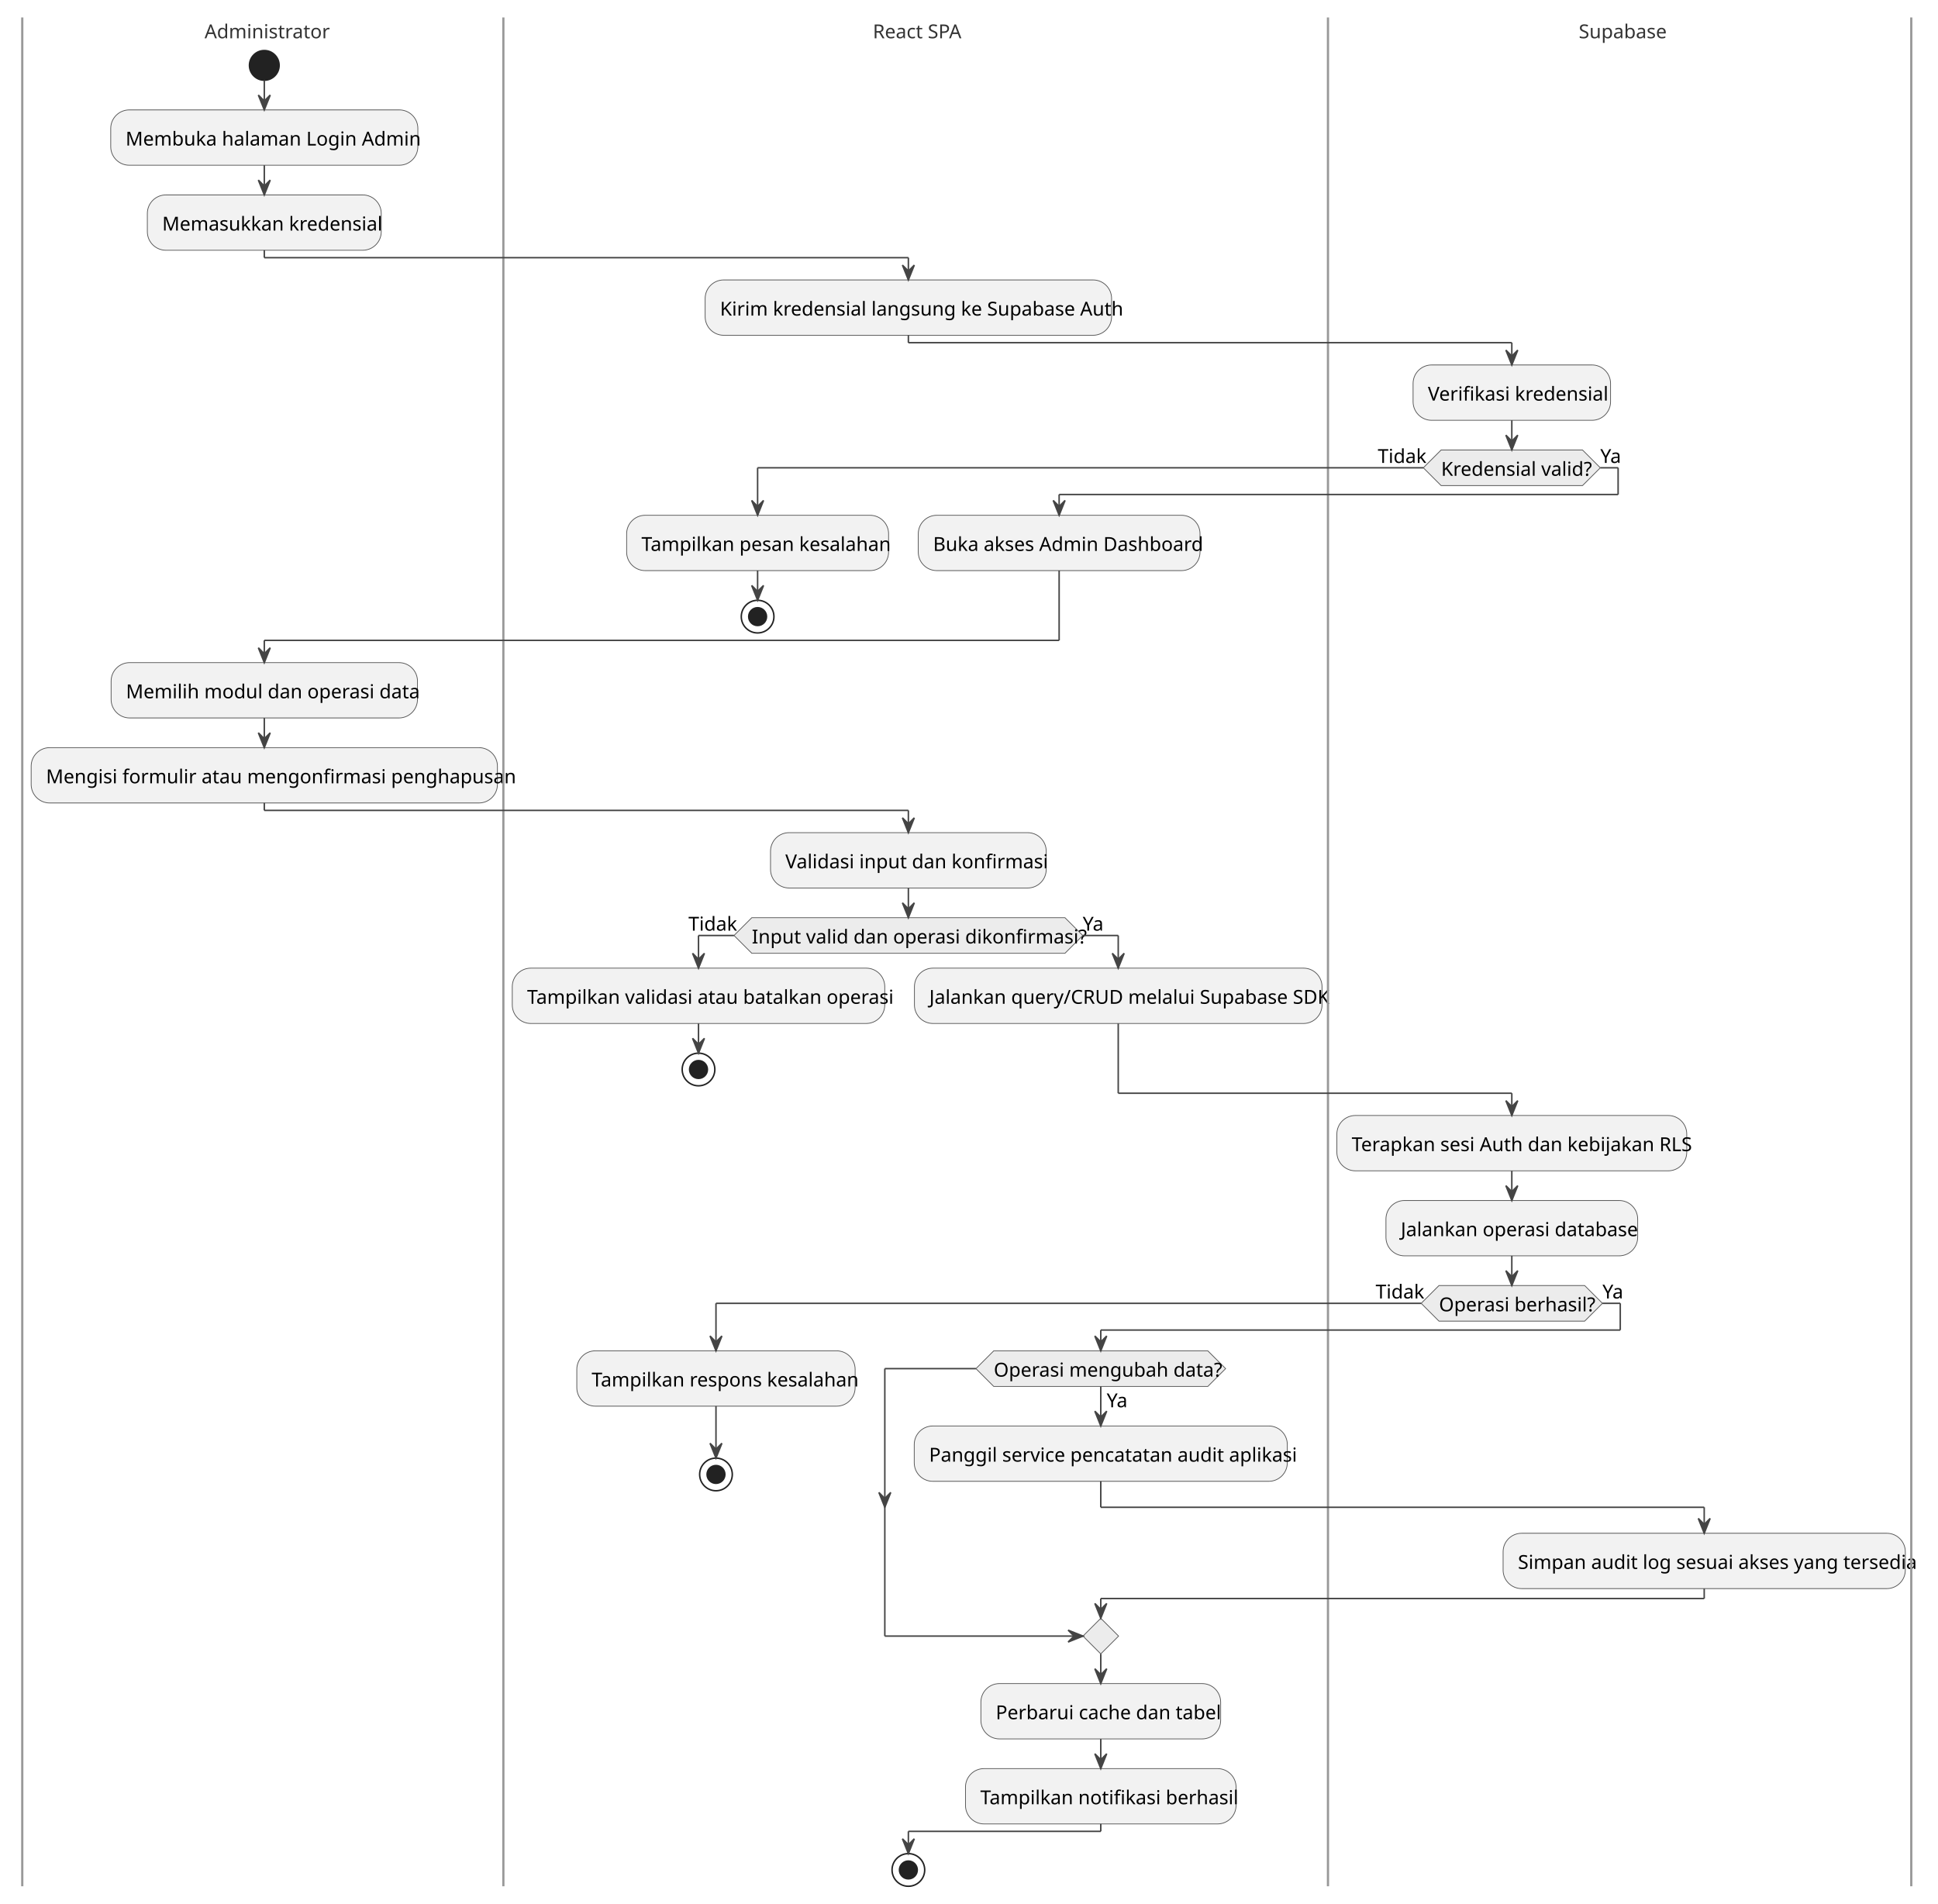
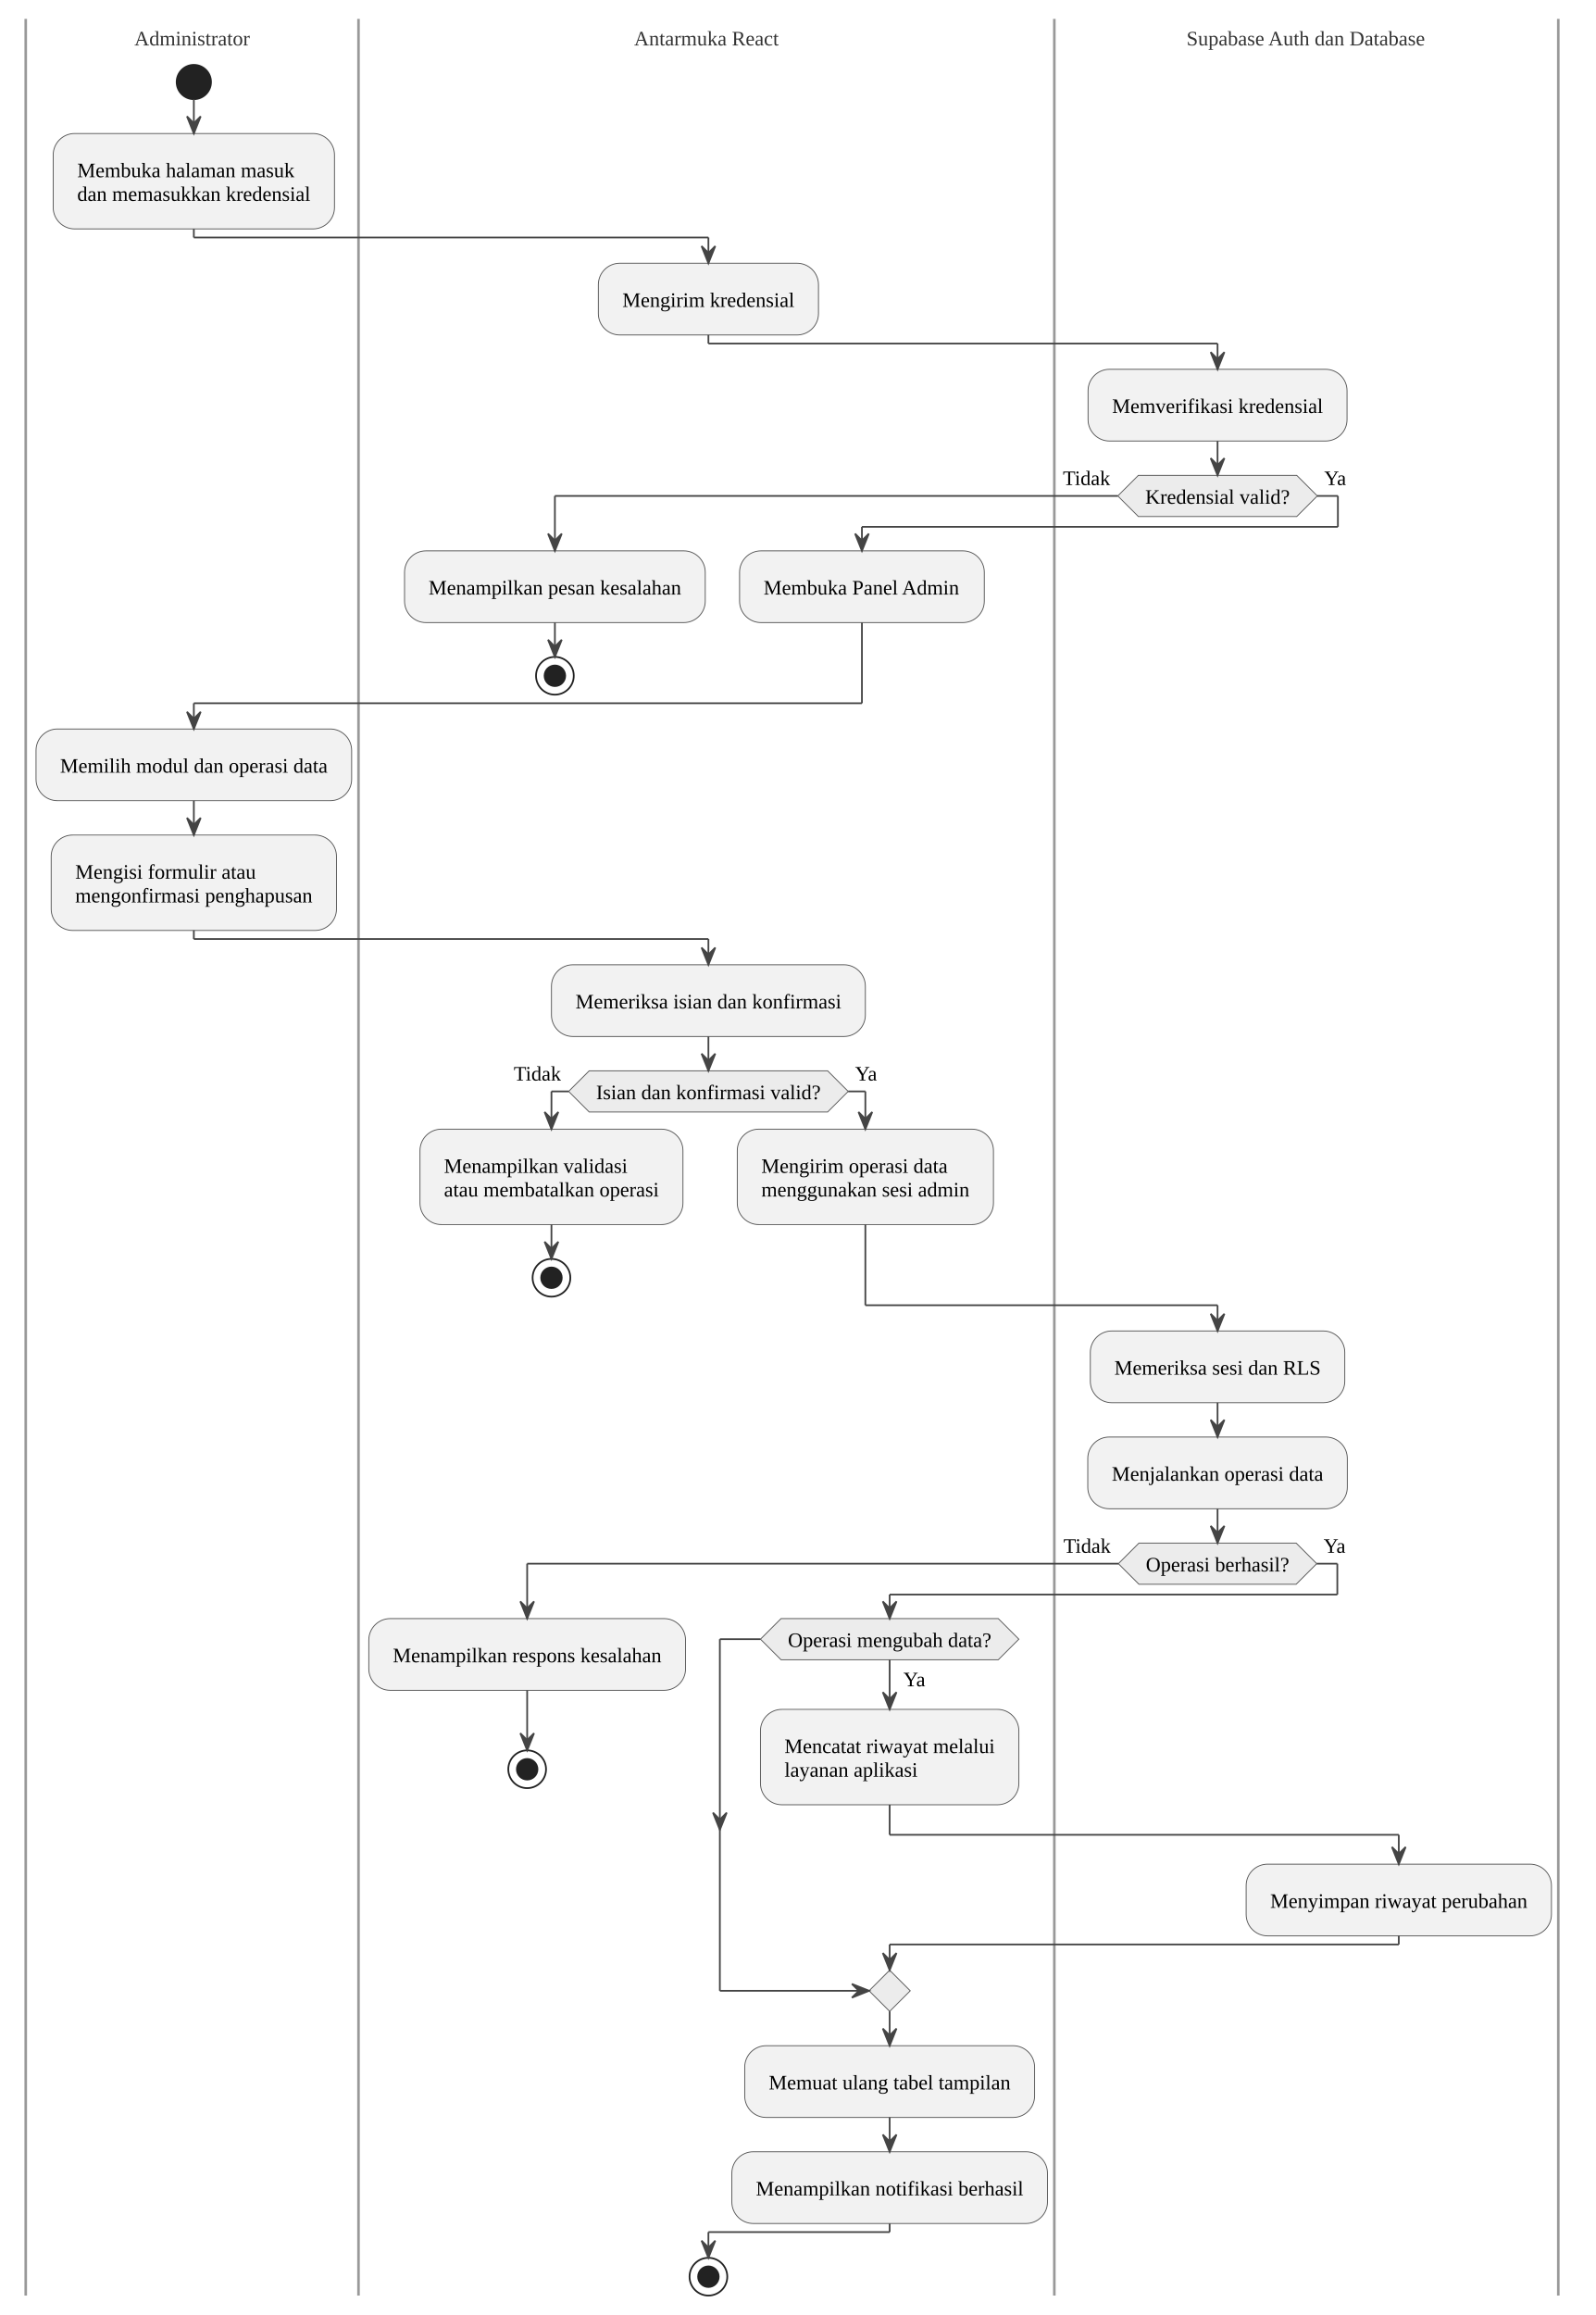
- <svg xmlns="http://www.w3.org/2000/svg" contentStyleType="text/css" height="1283px" preserveAspectRatio="none" style="width:1306px;height:1283px;background:#FFFFFF;" version="1.1" viewBox="0 0 1306 1283" width="1306px" zoomAndPan="magnify">
+ <svg xmlns="http://www.w3.org/2000/svg" contentStyleType="text/css" height="1349px" preserveAspectRatio="none" style="width:930px;height:1349px;background:#FFFFFF;" version="1.1" viewBox="0 0 930 1349" width="930px" zoomAndPan="magnify">
  <defs />
  <g>
-     <rect fill="none" height="17.291" style="stroke:none;stroke-width:1.0;" width="1273.765" x="15" y="11.763" />
-     <ellipse cx="178.107" cy="44.054" fill="#222222" rx="10" ry="10" style="stroke:#222222;stroke-width:1.0;" />
-     <rect fill="#F2F2F2" height="37.291" rx="12.5" ry="12.5" style="stroke:#555555;stroke-width:0.5;" width="206.97" x="74.622" y="74.054" />
-     <text fill="#000000" font-family="Segoe UI" font-size="13" lengthAdjust="spacing" textLength="186.97" x="84.622" y="98.082">Membuka halaman Login Admin</text>
-     <rect fill="#F2F2F2" height="37.291" rx="12.5" ry="12.5" style="stroke:#555555;stroke-width:0.5;" width="157.63" x="99.292" y="131.345" />
-     <text fill="#000000" font-family="Segoe UI" font-size="13" lengthAdjust="spacing" textLength="137.63" x="109.292" y="155.373">Memasukkan kredensial</text>
-     <rect fill="#F2F2F2" height="37.291" rx="12.5" ry="12.5" style="stroke:#555555;stroke-width:0.5;" width="206.462" x="74.876" y="446.509" />
-     <text fill="#000000" font-family="Segoe UI" font-size="13" lengthAdjust="spacing" textLength="186.462" x="84.876" y="470.537">Memilih modul dan operasi data</text>
-     <rect fill="#F2F2F2" height="37.291" rx="12.5" ry="12.5" style="stroke:#555555;stroke-width:0.5;" width="314.214" x="21" y="503.8" />
-     <text fill="#000000" font-family="Segoe UI" font-size="13" lengthAdjust="spacing" textLength="294.214" x="31" y="527.828">Mengisi formulir atau mengonfirmasi penghapusan</text>
-     <line style="stroke:#999999;stroke-width:1.5;" x1="15" x2="15" y1="11.763" y2="1271.064" />
-     <rect fill="#F2F2F2" height="37.291" rx="12.5" ry="12.5" style="stroke:#555555;stroke-width:0.5;" width="273.894" x="475.198" y="188.636" />
-     <text fill="#000000" font-family="Segoe UI" font-size="13" lengthAdjust="spacing" textLength="253.894" x="485.198" y="212.664">Kirim kredensial langsung ke Supabase Auth</text>
-     <rect fill="#F2F2F2" height="37.291" rx="12.5" ry="12.5" style="stroke:#555555;stroke-width:0.5;" width="176.527" x="422.282" y="347.218" />
-     <text fill="#000000" font-family="Segoe UI" font-size="13" lengthAdjust="spacing" textLength="156.527" x="432.282" y="371.246">Tampilkan pesan kesalahan</text>
-     <ellipse cx="510.546" cy="415.509" fill="none" rx="11" ry="11" style="stroke:#222222;stroke-width:1.0;" />
-     <ellipse cx="510.546" cy="415.509" fill="#222222" rx="6" ry="6" style="stroke:#222222;stroke-width:1.0;" />
-     <rect fill="#F2F2F2" height="37.291" rx="12.5" ry="12.5" style="stroke:#555555;stroke-width:0.5;" width="189.87" x="618.809" y="347.218" />
-     <text fill="#000000" font-family="Segoe UI" font-size="13" lengthAdjust="spacing" textLength="169.87" x="628.809" y="371.246">Buka akses Admin Dashboard</text>
-     <rect fill="#F2F2F2" height="37.291" rx="12.5" ry="12.5" style="stroke:#555555;stroke-width:0.5;" width="185.788" x="519.251" y="561.091" />
-     <text fill="#000000" font-family="Segoe UI" font-size="13" lengthAdjust="spacing" textLength="165.788" x="529.251" y="585.119">Validasi input dan konfirmasi</text>
-     <polygon fill="#ECECEC" points="506.634,618.382,717.656,618.382,729.656,630.382,717.656,642.382,506.634,642.382,494.634,630.382,506.634,618.382" style="stroke:#555555;stroke-width:0.5;" />
-     <text fill="#000000" font-family="Segoe UI" font-size="13" lengthAdjust="spacing" textLength="211.022" x="506.634" y="635.765">Input valid dan operasi dikonfirmasi?</text>
-     <text fill="#000000" font-family="Segoe UI" font-size="13" lengthAdjust="spacing" textLength="30.691" x="463.943" y="627.119">Tidak</text>
-     <text fill="#000000" font-family="Segoe UI" font-size="13" lengthAdjust="spacing" textLength="13.8" x="729.656" y="627.119">Ya</text>
-     <rect fill="#F2F2F2" height="37.291" rx="12.5" ry="12.5" style="stroke:#555555;stroke-width:0.5;" width="251.017" x="345.214" y="652.382" />
-     <text fill="#000000" font-family="Segoe UI" font-size="13" lengthAdjust="spacing" textLength="231.017" x="355.214" y="676.41">Tampilkan validasi atau batalkan operasi</text>
-     <ellipse cx="470.722" cy="720.673" fill="none" rx="11" ry="11" style="stroke:#222222;stroke-width:1.0;" />
-     <ellipse cx="470.722" cy="720.673" fill="#222222" rx="6" ry="6" style="stroke:#222222;stroke-width:1.0;" />
-     <rect fill="#F2F2F2" height="37.291" rx="12.5" ry="12.5" style="stroke:#555555;stroke-width:0.5;" width="274.674" x="616.231" y="652.382" />
-     <text fill="#000000" font-family="Segoe UI" font-size="13" lengthAdjust="spacing" textLength="254.674" x="626.231" y="676.41">Jalankan query/CRUD melalui Supabase SDK</text>
-     <rect fill="#F2F2F2" height="37.291" rx="12.5" ry="12.5" style="stroke:#555555;stroke-width:0.5;" width="187.565" x="388.705" y="910.255" />
-     <text fill="#000000" font-family="Segoe UI" font-size="13" lengthAdjust="spacing" textLength="167.565" x="398.705" y="934.283">Tampilkan respons kesalahan</text>
-     <ellipse cx="482.488" cy="993.546" fill="none" rx="11" ry="11" style="stroke:#222222;stroke-width:1.0;" />
-     <ellipse cx="482.488" cy="993.546" fill="#222222" rx="6" ry="6" style="stroke:#222222;stroke-width:1.0;" />
-     <rect fill="#F2F2F2" height="37.291" rx="12.5" ry="12.5" style="stroke:#555555;stroke-width:0.5;" width="251.404" x="616.1" y="960.9" />
-     <text fill="#000000" font-family="Segoe UI" font-size="13" lengthAdjust="spacing" textLength="231.404" x="626.1" y="984.929">Panggil service pencatatan audit aplikasi</text>
-     <polygon fill="#ECECEC" points="669.673,910.255,813.93,910.255,825.93,922.255,813.93,934.255,669.673,934.255,657.673,922.255,669.673,910.255" style="stroke:#555555;stroke-width:0.5;" />
-     <text fill="#000000" font-family="Segoe UI" font-size="13" lengthAdjust="spacing" textLength="13.8" x="745.802" y="948.283">Ya</text>
-     <text fill="#000000" font-family="Segoe UI" font-size="13" lengthAdjust="spacing" textLength="144.257" x="669.673" y="927.638">Operasi mengubah data?</text>
-     <polygon fill="#ECECEC" points="741.802,1090.482,753.802,1102.482,741.802,1114.482,729.802,1102.482,741.802,1090.482" style="stroke:#555555;stroke-width:0.5;" />
-     <rect fill="#F2F2F2" height="37.291" rx="12.5" ry="12.5" style="stroke:#555555;stroke-width:0.5;" width="161.578" x="661.013" y="1134.482" />
-     <text fill="#000000" font-family="Segoe UI" font-size="13" lengthAdjust="spacing" textLength="141.578" x="671.013" y="1158.511">Perbarui cache dan tabel</text>
-     <rect fill="#F2F2F2" height="37.291" rx="12.5" ry="12.5" style="stroke:#555555;stroke-width:0.5;" width="182.348" x="650.628" y="1191.773" />
-     <text fill="#000000" font-family="Segoe UI" font-size="13" lengthAdjust="spacing" textLength="162.348" x="660.628" y="1215.802">Tampilkan notifikasi berhasil</text>
-     <ellipse cx="612.145" cy="1260.064" fill="none" rx="11" ry="11" style="stroke:#222222;stroke-width:1.0;" />
-     <ellipse cx="612.145" cy="1260.064" fill="#222222" rx="6" ry="6" style="stroke:#222222;stroke-width:1.0;" />
-     <line style="stroke:#999999;stroke-width:1.5;" x1="339.214" x2="339.214" y1="11.763" y2="1271.064" />
-     <rect fill="#F2F2F2" height="37.291" rx="12.5" ry="12.5" style="stroke:#555555;stroke-width:0.5;" width="133.077" x="952.257" y="245.927" />
-     <text fill="#000000" font-family="Segoe UI" font-size="13" lengthAdjust="spacing" textLength="113.077" x="962.257" y="269.955">Verifikasi kredensial</text>
-     <polygon fill="#ECECEC" points="971.157,303.218,1066.435,303.218,1078.435,315.218,1066.435,327.218,971.157,327.218,959.157,315.218,971.157,303.218" style="stroke:#555555;stroke-width:0.5;" />
-     <text fill="#000000" font-family="Segoe UI" font-size="13" lengthAdjust="spacing" textLength="95.278" x="971.157" y="320.601">Kredensial valid?</text>
-     <text fill="#000000" font-family="Segoe UI" font-size="13" lengthAdjust="spacing" textLength="30.691" x="928.466" y="311.955">Tidak</text>
-     <text fill="#000000" font-family="Segoe UI" font-size="13" lengthAdjust="spacing" textLength="13.8" x="1078.435" y="311.955">Ya</text>
-     <rect fill="#F2F2F2" height="37.291" rx="12.5" ry="12.5" style="stroke:#555555;stroke-width:0.5;" width="235.782" x="900.905" y="751.673" />
-     <text fill="#000000" font-family="Segoe UI" font-size="13" lengthAdjust="spacing" textLength="215.782" x="910.905" y="775.701">Terapkan sesi Auth dan kebijakan RLS</text>
-     <rect fill="#F2F2F2" height="37.291" rx="12.5" ry="12.5" style="stroke:#555555;stroke-width:0.5;" width="169.646" x="933.973" y="808.964" />
-     <text fill="#000000" font-family="Segoe UI" font-size="13" lengthAdjust="spacing" textLength="149.646" x="943.973" y="832.992">Jalankan operasi database</text>
-     <polygon fill="#ECECEC" points="969.71,866.255,1067.882,866.255,1079.882,878.255,1067.882,890.255,969.71,890.255,957.71,878.255,969.71,866.255" style="stroke:#555555;stroke-width:0.5;" />
-     <text fill="#000000" font-family="Segoe UI" font-size="13" lengthAdjust="spacing" textLength="98.173" x="969.71" y="883.638">Operasi berhasil?</text>
-     <text fill="#000000" font-family="Segoe UI" font-size="13" lengthAdjust="spacing" textLength="30.691" x="927.019" y="874.992">Tidak</text>
-     <text fill="#000000" font-family="Segoe UI" font-size="13" lengthAdjust="spacing" textLength="13.8" x="1079.882" y="874.992">Ya</text>
-     <rect fill="#F2F2F2" height="37.291" rx="12.5" ry="12.5" style="stroke:#555555;stroke-width:0.5;" width="271.062" x="1012.922" y="1033.191" />
-     <text fill="#000000" font-family="Segoe UI" font-size="13" lengthAdjust="spacing" textLength="251.062" x="1022.922" y="1057.22">Simpan audit log sesuai akses yang tersedia</text>
-     <line style="stroke:#999999;stroke-width:1.5;" x1="894.905" x2="894.905" y1="11.763" y2="1271.064" />
-     <line style="stroke:#999999;stroke-width:1.5;" x1="1287.984" x2="1287.984" y1="11.763" y2="1271.064" />
-     <line style="stroke:#444444;stroke-width:1.0;" x1="178.107" x2="178.107" y1="54.054" y2="74.054" />
-     <polygon fill="#444444" points="174.107,64.054,178.107,74.054,182.107,64.054,178.107,68.054" style="stroke:#444444;stroke-width:1.0;" />
-     <line style="stroke:#444444;stroke-width:1.0;" x1="178.107" x2="178.107" y1="111.345" y2="131.345" />
-     <polygon fill="#444444" points="174.107,121.345,178.107,131.345,182.107,121.345,178.107,125.345" style="stroke:#444444;stroke-width:1.0;" />
-     <line style="stroke:#444444;stroke-width:1.0;" x1="178.107" x2="178.107" y1="483.8" y2="503.8" />
-     <polygon fill="#444444" points="174.107,493.8,178.107,503.8,182.107,493.8,178.107,497.8" style="stroke:#444444;stroke-width:1.0;" />
-     <line style="stroke:#444444;stroke-width:1.0;" x1="510.546" x2="510.546" y1="384.509" y2="404.509" />
-     <polygon fill="#444444" points="506.546,394.509,510.546,404.509,514.546,394.509,510.546,398.509" style="stroke:#444444;stroke-width:1.0;" />
-     <line style="stroke:#444444;stroke-width:1.0;" x1="470.722" x2="470.722" y1="689.673" y2="709.673" />
-     <polygon fill="#444444" points="466.722,699.673,470.722,709.673,474.722,699.673,470.722,703.673" style="stroke:#444444;stroke-width:1.0;" />
-     <line style="stroke:#444444;stroke-width:1.0;" x1="494.634" x2="470.722" y1="630.382" y2="630.382" />
-     <line style="stroke:#444444;stroke-width:1.0;" x1="470.722" x2="470.722" y1="630.382" y2="652.382" />
-     <polygon fill="#444444" points="466.722,642.382,470.722,652.382,474.722,642.382,470.722,646.382" style="stroke:#444444;stroke-width:1.0;" />
-     <line style="stroke:#444444;stroke-width:1.0;" x1="729.656" x2="753.568" y1="630.382" y2="630.382" />
-     <line style="stroke:#444444;stroke-width:1.0;" x1="753.568" x2="753.568" y1="630.382" y2="652.382" />
-     <polygon fill="#444444" points="749.568,642.382,753.568,652.382,757.568,642.382,753.568,646.382" style="stroke:#444444;stroke-width:1.0;" />
-     <line style="stroke:#444444;stroke-width:1.0;" x1="753.568" x2="753.568" y1="689.673" y2="736.673" />
-     <line style="stroke:#444444;stroke-width:1.0;" x1="753.568" x2="1018.796" y1="736.673" y2="736.673" />
-     <line style="stroke:#444444;stroke-width:1.0;" x1="1018.796" x2="1018.796" y1="736.673" y2="751.673" />
-     <polygon fill="#444444" points="1014.796,741.673,1018.796,751.673,1022.796,741.673,1018.796,745.673" style="stroke:#444444;stroke-width:1.0;" />
-     <line style="stroke:#444444;stroke-width:1.0;" x1="612.145" x2="612.145" y1="598.382" y2="618.382" />
-     <polygon fill="#444444" points="608.145,608.382,612.145,618.382,616.145,608.382,612.145,612.382" style="stroke:#444444;stroke-width:1.0;" />
-     <line style="stroke:#444444;stroke-width:1.0;" x1="482.488" x2="482.488" y1="947.546" y2="982.546" />
-     <polygon fill="#444444" points="478.488,972.546,482.488,982.546,486.488,972.546,482.488,976.546" style="stroke:#444444;stroke-width:1.0;" />
-     <line style="stroke:#444444;stroke-width:1.0;" x1="741.802" x2="741.802" y1="934.255" y2="960.9" />
-     <polygon fill="#444444" points="737.802,950.9,741.802,960.9,745.802,950.9,741.802,954.9" style="stroke:#444444;stroke-width:1.0;" />
-     <line style="stroke:#444444;stroke-width:1.0;" x1="657.673" x2="596.271" y1="922.255" y2="922.255" />
-     <polygon fill="#444444" points="592.271,1005.691,596.271,1015.691,600.271,1005.691,596.271,1009.691" style="stroke:#444444;stroke-width:1.0;" />
-     <line style="stroke:#444444;stroke-width:1.0;" x1="596.271" x2="596.271" y1="922.255" y2="1102.482" />
-     <line style="stroke:#444444;stroke-width:1.0;" x1="596.271" x2="729.802" y1="1102.482" y2="1102.482" />
-     <polygon fill="#444444" points="719.802,1098.482,729.802,1102.482,719.802,1106.482,723.802,1102.482" style="stroke:#444444;stroke-width:1.0;" />
-     <line style="stroke:#444444;stroke-width:1.0;" x1="741.802" x2="741.802" y1="1114.482" y2="1134.482" />
-     <polygon fill="#444444" points="737.802,1124.482,741.802,1134.482,745.802,1124.482,741.802,1128.482" style="stroke:#444444;stroke-width:1.0;" />
-     <line style="stroke:#444444;stroke-width:1.0;" x1="741.802" x2="741.802" y1="1171.773" y2="1191.773" />
-     <polygon fill="#444444" points="737.802,1181.773,741.802,1191.773,745.802,1181.773,741.802,1185.773" style="stroke:#444444;stroke-width:1.0;" />
-     <line style="stroke:#444444;stroke-width:1.0;" x1="1018.796" x2="1018.796" y1="283.218" y2="303.218" />
-     <polygon fill="#444444" points="1014.796,293.218,1018.796,303.218,1022.796,293.218,1018.796,297.218" style="stroke:#444444;stroke-width:1.0;" />
-     <line style="stroke:#444444;stroke-width:1.0;" x1="1018.796" x2="1018.796" y1="788.964" y2="808.964" />
-     <polygon fill="#444444" points="1014.796,798.964,1018.796,808.964,1022.796,798.964,1018.796,802.964" style="stroke:#444444;stroke-width:1.0;" />
-     <line style="stroke:#444444;stroke-width:1.0;" x1="1018.796" x2="1018.796" y1="846.255" y2="866.255" />
-     <polygon fill="#444444" points="1014.796,856.255,1018.796,866.255,1022.796,856.255,1018.796,860.255" style="stroke:#444444;stroke-width:1.0;" />
-     <line style="stroke:#444444;stroke-width:1.0;" x1="178.107" x2="178.107" y1="168.636" y2="173.636" />
-     <line style="stroke:#444444;stroke-width:1.0;" x1="178.107" x2="612.145" y1="173.636" y2="173.636" />
-     <line style="stroke:#444444;stroke-width:1.0;" x1="612.145" x2="612.145" y1="173.636" y2="188.636" />
-     <polygon fill="#444444" points="608.145,178.636,612.145,188.636,616.145,178.636,612.145,182.636" style="stroke:#444444;stroke-width:1.0;" />
-     <line style="stroke:#444444;stroke-width:1.0;" x1="612.145" x2="612.145" y1="225.927" y2="230.927" />
-     <line style="stroke:#444444;stroke-width:1.0;" x1="612.145" x2="1018.796" y1="230.927" y2="230.927" />
-     <line style="stroke:#444444;stroke-width:1.0;" x1="1018.796" x2="1018.796" y1="230.927" y2="245.927" />
-     <polygon fill="#444444" points="1014.796,235.927,1018.796,245.927,1022.796,235.927,1018.796,239.927" style="stroke:#444444;stroke-width:1.0;" />
-     <line style="stroke:#444444;stroke-width:1.0;" x1="959.157" x2="510.546" y1="315.218" y2="315.218" />
-     <line style="stroke:#444444;stroke-width:1.0;" x1="510.546" x2="510.546" y1="315.218" y2="347.218" />
-     <polygon fill="#444444" points="506.546,337.218,510.546,347.218,514.546,337.218,510.546,341.218" style="stroke:#444444;stroke-width:1.0;" />
-     <line style="stroke:#444444;stroke-width:1.0;" x1="1078.435" x2="1090.435" y1="315.218" y2="315.218" />
-     <line style="stroke:#444444;stroke-width:1.0;" x1="1090.435" x2="1090.435" y1="315.218" y2="333.218" />
-     <line style="stroke:#444444;stroke-width:1.0;" x1="1090.435" x2="713.744" y1="333.218" y2="333.218" />
-     <line style="stroke:#444444;stroke-width:1.0;" x1="713.744" x2="713.744" y1="333.218" y2="347.218" />
-     <polygon fill="#444444" points="709.744,337.218,713.744,347.218,717.744,337.218,713.744,341.218" style="stroke:#444444;stroke-width:1.0;" />
-     <line style="stroke:#444444;stroke-width:1.0;" x1="713.744" x2="713.744" y1="384.509" y2="431.509" />
-     <line style="stroke:#444444;stroke-width:1.0;" x1="713.744" x2="178.107" y1="431.509" y2="431.509" />
-     <line style="stroke:#444444;stroke-width:1.0;" x1="178.107" x2="178.107" y1="431.509" y2="446.509" />
-     <polygon fill="#444444" points="174.107,436.509,178.107,446.509,182.107,436.509,178.107,440.509" style="stroke:#444444;stroke-width:1.0;" />
-     <line style="stroke:#444444;stroke-width:1.0;" x1="178.107" x2="178.107" y1="541.091" y2="546.091" />
-     <line style="stroke:#444444;stroke-width:1.0;" x1="178.107" x2="612.145" y1="546.091" y2="546.091" />
-     <line style="stroke:#444444;stroke-width:1.0;" x1="612.145" x2="612.145" y1="546.091" y2="561.091" />
-     <polygon fill="#444444" points="608.145,551.091,612.145,561.091,616.145,551.091,612.145,555.091" style="stroke:#444444;stroke-width:1.0;" />
-     <line style="stroke:#444444;stroke-width:1.0;" x1="741.802" x2="741.802" y1="998.191" y2="1015.691" />
-     <line style="stroke:#444444;stroke-width:1.0;" x1="741.802" x2="1148.453" y1="1015.691" y2="1015.691" />
-     <line style="stroke:#444444;stroke-width:1.0;" x1="1148.453" x2="1148.453" y1="1015.691" y2="1033.191" />
-     <polygon fill="#444444" points="1144.453,1023.191,1148.453,1033.191,1152.453,1023.191,1148.453,1027.191" style="stroke:#444444;stroke-width:1.0;" />
-     <line style="stroke:#444444;stroke-width:1.0;" x1="1148.453" x2="1148.453" y1="1070.482" y2="1077.16" />
-     <line style="stroke:#444444;stroke-width:1.0;" x1="1148.453" x2="741.802" y1="1077.16" y2="1077.16" />
-     <line style="stroke:#444444;stroke-width:1.0;" x1="741.802" x2="741.802" y1="1077.16" y2="1090.482" />
-     <polygon fill="#444444" points="737.802,1080.482,741.802,1090.482,745.802,1080.482,741.802,1084.482" style="stroke:#444444;stroke-width:1.0;" />
-     <line style="stroke:#444444;stroke-width:1.0;" x1="957.71" x2="482.488" y1="878.255" y2="878.255" />
-     <line style="stroke:#444444;stroke-width:1.0;" x1="482.488" x2="482.488" y1="878.255" y2="910.255" />
-     <polygon fill="#444444" points="478.488,900.255,482.488,910.255,486.488,900.255,482.488,904.255" style="stroke:#444444;stroke-width:1.0;" />
-     <line style="stroke:#444444;stroke-width:1.0;" x1="1079.882" x2="1091.882" y1="878.255" y2="878.255" />
-     <line style="stroke:#444444;stroke-width:1.0;" x1="1091.882" x2="1091.882" y1="878.255" y2="896.255" />
-     <line style="stroke:#444444;stroke-width:1.0;" x1="1091.882" x2="741.802" y1="896.255" y2="896.255" />
-     <line style="stroke:#444444;stroke-width:1.0;" x1="741.802" x2="741.802" y1="896.255" y2="910.255" />
-     <polygon fill="#444444" points="737.802,900.255,741.802,910.255,745.802,900.255,741.802,904.255" style="stroke:#444444;stroke-width:1.0;" />
-     <line style="stroke:#444444;stroke-width:1.0;" x1="741.802" x2="741.802" y1="1229.064" y2="1234.064" />
-     <line style="stroke:#444444;stroke-width:1.0;" x1="741.802" x2="612.145" y1="1234.064" y2="1234.064" />
-     <line style="stroke:#444444;stroke-width:1.0;" x1="612.145" x2="612.145" y1="1234.064" y2="1249.064" />
-     <polygon fill="#444444" points="608.145,1239.064,612.145,1249.064,616.145,1239.064,612.145,1243.064" style="stroke:#444444;stroke-width:1.0;" />
-     <text fill="#333333" font-family="Segoe UI" font-size="13" lengthAdjust="spacing" textLength="78.489" x="137.863" y="25.791">Administrator</text>
-     <text fill="#333333" font-family="Segoe UI" font-size="13" lengthAdjust="spacing" textLength="57.732" x="588.193" y="25.791">React SPA</text>
-     <text fill="#333333" font-family="Segoe UI" font-size="13" lengthAdjust="spacing" textLength="55.091" x="1063.899" y="25.791">Supabase</text>
+     <rect fill="none" height="21.799" style="stroke:none;stroke-width:1.0;" width="897.797" x="15" y="11" />
+     <ellipse cx="112.982" cy="47.799" fill="#222222" rx="10" ry="10" style="stroke:#222222;stroke-width:1.0;" />
+     <rect fill="#F2F2F2" height="55.598" rx="12.5" ry="12.5" style="stroke:#555555;stroke-width:0.5;" width="163.955" x="31.005" y="77.799" />
+     <text fill="#000000" font-family="Times New Roman" font-size="12" lengthAdjust="spacing" textLength="126.633" x="45.005" y="103.257">Membuka halaman masuk</text>
+     <text fill="#000000" font-family="Times New Roman" font-size="12" lengthAdjust="spacing" textLength="135.955" x="45.005" y="117.056">dan memasukkan kredensial</text>
+     <rect fill="#F2F2F2" height="41.799" rx="12.5" ry="12.5" style="stroke:#555555;stroke-width:0.5;" width="183.965" x="21" y="424.793" />
+     <text fill="#000000" font-family="Times New Roman" font-size="12" lengthAdjust="spacing" textLength="155.965" x="35" y="450.251">Memilih modul dan operasi data</text>
+     <rect fill="#F2F2F2" height="55.598" rx="12.5" ry="12.5" style="stroke:#555555;stroke-width:0.5;" width="166.299" x="29.833" y="486.592" />
+     <text fill="#000000" font-family="Times New Roman" font-size="12" lengthAdjust="spacing" textLength="105.311" x="43.833" y="512.05">Mengisi formulir atau</text>
+     <text fill="#000000" font-family="Times New Roman" font-size="12" lengthAdjust="spacing" textLength="138.299" x="43.833" y="525.849">mengonfirmasi penghapusan</text>
+     <line style="stroke:#999999;stroke-width:1.5;" x1="15" x2="15" y1="11" y2="1337.678" />
+     <rect fill="#F2F2F2" height="41.799" rx="12.5" ry="12.5" style="stroke:#555555;stroke-width:0.5;" width="128.307" x="348.764" y="153.397" />
+     <text fill="#000000" font-family="Times New Roman" font-size="12" lengthAdjust="spacing" textLength="100.307" x="362.764" y="178.855">Mengirim kredensial</text>
+     <rect fill="#F2F2F2" height="41.799" rx="12.5" ry="12.5" style="stroke:#555555;stroke-width:0.5;" width="175.281" x="235.794" y="320.994" />
+     <text fill="#000000" font-family="Times New Roman" font-size="12" lengthAdjust="spacing" textLength="147.281" x="249.794" y="346.452">Menampilkan pesan kesalahan</text>
+     <ellipse cx="323.435" cy="393.793" fill="none" rx="11" ry="11" style="stroke:#222222;stroke-width:1.0;" />
+     <ellipse cx="323.435" cy="393.793" fill="#222222" rx="6" ry="6" style="stroke:#222222;stroke-width:1.0;" />
+     <rect fill="#F2F2F2" height="41.799" rx="12.5" ry="12.5" style="stroke:#555555;stroke-width:0.5;" width="142.65" x="431.075" y="320.994" />
+     <text fill="#000000" font-family="Times New Roman" font-size="12" lengthAdjust="spacing" textLength="114.65" x="445.075" y="346.452">Membuka Panel Admin</text>
+     <rect fill="#F2F2F2" height="41.799" rx="12.5" ry="12.5" style="stroke:#555555;stroke-width:0.5;" width="182.963" x="321.436" y="562.189" />
+     <text fill="#000000" font-family="Times New Roman" font-size="12" lengthAdjust="spacing" textLength="154.963" x="335.436" y="587.648">Memeriksa isian dan konfirmasi</text>
+     <polygon fill="#ECECEC" points="343.436,623.988,482.399,623.988,494.399,635.988,482.399,647.988,343.436,647.988,331.436,635.988,343.436,623.988" style="stroke:#555555;stroke-width:0.5;" />
+     <text fill="#000000" font-family="Times New Roman" font-size="12" lengthAdjust="spacing" textLength="130.963" x="347.436" y="640.547">Isian dan konfirmasi valid?</text>
+     <text fill="#000000" font-family="Times New Roman" font-size="12" lengthAdjust="spacing" textLength="27.99" x="299.446" y="629.648">Tidak</text>
+     <text fill="#000000" font-family="Times New Roman" font-size="12" lengthAdjust="spacing" textLength="13.992" x="498.399" y="629.648">Ya</text>
+     <rect fill="#F2F2F2" height="55.598" rx="12.5" ry="12.5" style="stroke:#555555;stroke-width:0.5;" width="153.279" x="244.796" y="657.988" />
+     <text fill="#000000" font-family="Times New Roman" font-size="12" lengthAdjust="spacing" textLength="106.975" x="258.796" y="683.446">Menampilkan validasi</text>
+     <text fill="#000000" font-family="Times New Roman" font-size="12" lengthAdjust="spacing" textLength="125.279" x="258.796" y="697.245">atau membatalkan operasi</text>
+     <ellipse cx="321.436" cy="744.586" fill="none" rx="11" ry="11" style="stroke:#222222;stroke-width:1.0;" />
+     <ellipse cx="321.436" cy="744.586" fill="#222222" rx="6" ry="6" style="stroke:#222222;stroke-width:1.0;" />
+     <rect fill="#F2F2F2" height="55.598" rx="12.5" ry="12.5" style="stroke:#555555;stroke-width:0.5;" width="149.307" x="429.746" y="657.988" />
+     <text fill="#000000" font-family="Times New Roman" font-size="12" lengthAdjust="spacing" textLength="108.633" x="443.746" y="683.446">Mengirim operasi data</text>
+     <text fill="#000000" font-family="Times New Roman" font-size="12" lengthAdjust="spacing" textLength="121.307" x="443.746" y="697.245">menggunakan sesi admin</text>
+     <rect fill="#F2F2F2" height="41.799" rx="12.5" ry="12.5" style="stroke:#555555;stroke-width:0.5;" width="184.621" x="214.965" y="943.184" />
+     <text fill="#000000" font-family="Times New Roman" font-size="12" lengthAdjust="spacing" textLength="156.621" x="228.965" y="968.642">Menampilkan respons kesalahan</text>
+     <ellipse cx="307.275" cy="1030.982" fill="none" rx="11" ry="11" style="stroke:#222222;stroke-width:1.0;" />
+     <ellipse cx="307.275" cy="1030.982" fill="#222222" rx="6" ry="6" style="stroke:#222222;stroke-width:1.0;" />
+     <rect fill="#F2F2F2" height="55.598" rx="12.5" ry="12.5" style="stroke:#555555;stroke-width:0.5;" width="150.613" x="443.253" y="996.083" />
+     <text fill="#000000" font-family="Times New Roman" font-size="12" lengthAdjust="spacing" textLength="122.613" x="457.253" y="1021.541">Mencatat riwayat melalui</text>
+     <text fill="#000000" font-family="Times New Roman" font-size="12" lengthAdjust="spacing" textLength="77.637" x="457.253" y="1035.34">layanan aplikasi</text>
+     <polygon fill="#ECECEC" points="455.251,943.184,581.868,943.184,593.868,955.184,581.868,967.184,455.251,967.184,443.251,955.184,455.251,943.184" style="stroke:#555555;stroke-width:0.5;" />
+     <text fill="#000000" font-family="Times New Roman" font-size="12" lengthAdjust="spacing" textLength="13.992" x="526.56" y="982.642">Ya</text>
+     <text fill="#000000" font-family="Times New Roman" font-size="12" lengthAdjust="spacing" textLength="118.617" x="459.251" y="959.742">Operasi mengubah data?</text>
+     <polygon fill="#ECECEC" points="518.56,1148.08,530.56,1160.08,518.56,1172.08,506.56,1160.08,518.56,1148.08" style="stroke:#555555;stroke-width:0.5;" />
+     <rect fill="#F2F2F2" height="41.799" rx="12.5" ry="12.5" style="stroke:#555555;stroke-width:0.5;" width="168.959" x="434.08" y="1192.08" />
+     <text fill="#000000" font-family="Times New Roman" font-size="12" lengthAdjust="spacing" textLength="140.959" x="448.08" y="1217.538">Memuat ulang tabel tampilan</text>
+     <rect fill="#F2F2F2" height="41.799" rx="12.5" ry="12.5" style="stroke:#555555;stroke-width:0.5;" width="183.965" x="426.577" y="1253.879" />
+     <text fill="#000000" font-family="Times New Roman" font-size="12" lengthAdjust="spacing" textLength="155.965" x="440.577" y="1279.337">Menampilkan notifikasi berhasil</text>
+     <ellipse cx="412.918" cy="1326.678" fill="none" rx="11" ry="11" style="stroke:#222222;stroke-width:1.0;" />
+     <ellipse cx="412.918" cy="1326.678" fill="#222222" rx="6" ry="6" style="stroke:#222222;stroke-width:1.0;" />
+     <line style="stroke:#999999;stroke-width:1.5;" x1="208.965" x2="208.965" y1="11" y2="1337.678" />
+     <rect fill="#F2F2F2" height="41.799" rx="12.5" ry="12.5" style="stroke:#555555;stroke-width:0.5;" width="150.959" x="634.202" y="215.195" />
+     <text fill="#000000" font-family="Times New Roman" font-size="12" lengthAdjust="spacing" textLength="122.959" x="648.202" y="240.653">Memverifikasi kredensial</text>
+     <polygon fill="#ECECEC" points="663.532,276.994,755.831,276.994,767.831,288.994,755.831,300.994,663.532,300.994,651.532,288.994,663.532,276.994" style="stroke:#555555;stroke-width:0.5;" />
+     <text fill="#000000" font-family="Times New Roman" font-size="12" lengthAdjust="spacing" textLength="84.299" x="667.532" y="293.553">Kredensial valid?</text>
+     <text fill="#000000" font-family="Times New Roman" font-size="12" lengthAdjust="spacing" textLength="27.99" x="619.542" y="282.653">Tidak</text>
+     <text fill="#000000" font-family="Times New Roman" font-size="12" lengthAdjust="spacing" textLength="13.992" x="771.831" y="282.653">Ya</text>
+     <rect fill="#F2F2F2" height="41.799" rx="12.5" ry="12.5" style="stroke:#555555;stroke-width:0.5;" width="148.316" x="635.523" y="775.586" />
+     <text fill="#000000" font-family="Times New Roman" font-size="12" lengthAdjust="spacing" textLength="120.316" x="649.523" y="801.044">Memeriksa sesi dan RLS</text>
+     <rect fill="#F2F2F2" height="41.799" rx="12.5" ry="12.5" style="stroke:#555555;stroke-width:0.5;" width="151.281" x="634.041" y="837.385" />
+     <text fill="#000000" font-family="Times New Roman" font-size="12" lengthAdjust="spacing" textLength="123.281" x="648.041" y="862.843">Menjalankan operasi data</text>
+     <polygon fill="#ECECEC" points="663.866,899.184,755.497,899.184,767.497,911.184,755.497,923.184,663.866,923.184,651.866,911.184,663.866,899.184" style="stroke:#555555;stroke-width:0.5;" />
+     <text fill="#000000" font-family="Times New Roman" font-size="12" lengthAdjust="spacing" textLength="83.631" x="667.866" y="915.742">Operasi berhasil?</text>
+     <text fill="#000000" font-family="Times New Roman" font-size="12" lengthAdjust="spacing" textLength="27.99" x="619.876" y="904.843">Tidak</text>
+     <text fill="#000000" font-family="Times New Roman" font-size="12" lengthAdjust="spacing" textLength="13.992" x="771.497" y="904.843">Ya</text>
+     <rect fill="#F2F2F2" height="41.799" rx="12.5" ry="12.5" style="stroke:#555555;stroke-width:0.5;" width="177.947" x="726.35" y="1086.281" />
+     <text fill="#000000" font-family="Times New Roman" font-size="12" lengthAdjust="spacing" textLength="149.947" x="740.35" y="1111.739">Menyimpan riwayat perubahan</text>
+     <line style="stroke:#999999;stroke-width:1.5;" x1="614.542" x2="614.542" y1="11" y2="1337.678" />
+     <line style="stroke:#999999;stroke-width:1.5;" x1="908.297" x2="908.297" y1="11" y2="1337.678" />
+     <line style="stroke:#444444;stroke-width:1.0;" x1="112.982" x2="112.982" y1="57.799" y2="77.799" />
+     <polygon fill="#444444" points="108.982,67.799,112.982,77.799,116.982,67.799,112.982,71.799" style="stroke:#444444;stroke-width:1.0;" />
+     <line style="stroke:#444444;stroke-width:1.0;" x1="112.982" x2="112.982" y1="466.592" y2="486.592" />
+     <polygon fill="#444444" points="108.982,476.592,112.982,486.592,116.982,476.592,112.982,480.592" style="stroke:#444444;stroke-width:1.0;" />
+     <line style="stroke:#444444;stroke-width:1.0;" x1="323.435" x2="323.435" y1="362.793" y2="382.793" />
+     <polygon fill="#444444" points="319.435,372.793,323.435,382.793,327.435,372.793,323.435,376.793" style="stroke:#444444;stroke-width:1.0;" />
+     <line style="stroke:#444444;stroke-width:1.0;" x1="321.436" x2="321.436" y1="713.586" y2="733.586" />
+     <polygon fill="#444444" points="317.436,723.586,321.436,733.586,325.436,723.586,321.436,727.586" style="stroke:#444444;stroke-width:1.0;" />
+     <line style="stroke:#444444;stroke-width:1.0;" x1="331.436" x2="321.436" y1="635.988" y2="635.988" />
+     <line style="stroke:#444444;stroke-width:1.0;" x1="321.436" x2="321.436" y1="635.988" y2="657.988" />
+     <polygon fill="#444444" points="317.436,647.988,321.436,657.988,325.436,647.988,321.436,651.988" style="stroke:#444444;stroke-width:1.0;" />
+     <line style="stroke:#444444;stroke-width:1.0;" x1="494.399" x2="504.399" y1="635.988" y2="635.988" />
+     <line style="stroke:#444444;stroke-width:1.0;" x1="504.399" x2="504.399" y1="635.988" y2="657.988" />
+     <polygon fill="#444444" points="500.399,647.988,504.399,657.988,508.399,647.988,504.399,651.988" style="stroke:#444444;stroke-width:1.0;" />
+     <line style="stroke:#444444;stroke-width:1.0;" x1="504.399" x2="504.399" y1="713.586" y2="760.586" />
+     <line style="stroke:#444444;stroke-width:1.0;" x1="504.399" x2="709.682" y1="760.586" y2="760.586" />
+     <line style="stroke:#444444;stroke-width:1.0;" x1="709.682" x2="709.682" y1="760.586" y2="775.586" />
+     <polygon fill="#444444" points="705.682,765.586,709.682,775.586,713.682,765.586,709.682,769.586" style="stroke:#444444;stroke-width:1.0;" />
+     <line style="stroke:#444444;stroke-width:1.0;" x1="412.918" x2="412.918" y1="603.988" y2="623.988" />
+     <polygon fill="#444444" points="408.918,613.988,412.918,623.988,416.918,613.988,412.918,617.988" style="stroke:#444444;stroke-width:1.0;" />
+     <line style="stroke:#444444;stroke-width:1.0;" x1="307.275" x2="307.275" y1="984.982" y2="1019.982" />
+     <polygon fill="#444444" points="303.275,1009.982,307.275,1019.982,311.275,1009.982,307.275,1013.982" style="stroke:#444444;stroke-width:1.0;" />
+     <line style="stroke:#444444;stroke-width:1.0;" x1="518.56" x2="518.56" y1="967.184" y2="996.083" />
+     <polygon fill="#444444" points="514.56,986.083,518.56,996.083,522.56,986.083,518.56,990.083" style="stroke:#444444;stroke-width:1.0;" />
+     <line style="stroke:#444444;stroke-width:1.0;" x1="443.251" x2="419.586" y1="955.184" y2="955.184" />
+     <polygon fill="#444444" points="415.586,1056.281,419.586,1066.281,423.586,1056.281,419.586,1060.281" style="stroke:#444444;stroke-width:1.0;" />
+     <line style="stroke:#444444;stroke-width:1.0;" x1="419.586" x2="419.586" y1="955.184" y2="1160.08" />
+     <line style="stroke:#444444;stroke-width:1.0;" x1="419.586" x2="506.56" y1="1160.08" y2="1160.08" />
+     <polygon fill="#444444" points="496.56,1156.08,506.56,1160.08,496.56,1164.08,500.56,1160.08" style="stroke:#444444;stroke-width:1.0;" />
+     <line style="stroke:#444444;stroke-width:1.0;" x1="518.56" x2="518.56" y1="1172.08" y2="1192.08" />
+     <polygon fill="#444444" points="514.56,1182.08,518.56,1192.08,522.56,1182.08,518.56,1186.08" style="stroke:#444444;stroke-width:1.0;" />
+     <line style="stroke:#444444;stroke-width:1.0;" x1="518.56" x2="518.56" y1="1233.879" y2="1253.879" />
+     <polygon fill="#444444" points="514.56,1243.879,518.56,1253.879,522.56,1243.879,518.56,1247.879" style="stroke:#444444;stroke-width:1.0;" />
+     <line style="stroke:#444444;stroke-width:1.0;" x1="709.682" x2="709.682" y1="256.994" y2="276.994" />
+     <polygon fill="#444444" points="705.682,266.994,709.682,276.994,713.682,266.994,709.682,270.994" style="stroke:#444444;stroke-width:1.0;" />
+     <line style="stroke:#444444;stroke-width:1.0;" x1="709.682" x2="709.682" y1="817.385" y2="837.385" />
+     <polygon fill="#444444" points="705.682,827.385,709.682,837.385,713.682,827.385,709.682,831.385" style="stroke:#444444;stroke-width:1.0;" />
+     <line style="stroke:#444444;stroke-width:1.0;" x1="709.682" x2="709.682" y1="879.184" y2="899.184" />
+     <polygon fill="#444444" points="705.682,889.184,709.682,899.184,713.682,889.184,709.682,893.184" style="stroke:#444444;stroke-width:1.0;" />
+     <line style="stroke:#444444;stroke-width:1.0;" x1="112.982" x2="112.982" y1="133.397" y2="138.397" />
+     <line style="stroke:#444444;stroke-width:1.0;" x1="112.982" x2="412.918" y1="138.397" y2="138.397" />
+     <line style="stroke:#444444;stroke-width:1.0;" x1="412.918" x2="412.918" y1="138.397" y2="153.397" />
+     <polygon fill="#444444" points="408.918,143.397,412.918,153.397,416.918,143.397,412.918,147.397" style="stroke:#444444;stroke-width:1.0;" />
+     <line style="stroke:#444444;stroke-width:1.0;" x1="412.918" x2="412.918" y1="195.195" y2="200.195" />
+     <line style="stroke:#444444;stroke-width:1.0;" x1="412.918" x2="709.682" y1="200.195" y2="200.195" />
+     <line style="stroke:#444444;stroke-width:1.0;" x1="709.682" x2="709.682" y1="200.195" y2="215.195" />
+     <polygon fill="#444444" points="705.682,205.195,709.682,215.195,713.682,205.195,709.682,209.195" style="stroke:#444444;stroke-width:1.0;" />
+     <line style="stroke:#444444;stroke-width:1.0;" x1="651.532" x2="323.435" y1="288.994" y2="288.994" />
+     <line style="stroke:#444444;stroke-width:1.0;" x1="323.435" x2="323.435" y1="288.994" y2="320.994" />
+     <polygon fill="#444444" points="319.435,310.994,323.435,320.994,327.435,310.994,323.435,314.994" style="stroke:#444444;stroke-width:1.0;" />
+     <line style="stroke:#444444;stroke-width:1.0;" x1="767.831" x2="779.831" y1="288.994" y2="288.994" />
+     <line style="stroke:#444444;stroke-width:1.0;" x1="779.831" x2="779.831" y1="288.994" y2="306.994" />
+     <line style="stroke:#444444;stroke-width:1.0;" x1="779.831" x2="502.4" y1="306.994" y2="306.994" />
+     <line style="stroke:#444444;stroke-width:1.0;" x1="502.4" x2="502.4" y1="306.994" y2="320.994" />
+     <polygon fill="#444444" points="498.4,310.994,502.4,320.994,506.4,310.994,502.4,314.994" style="stroke:#444444;stroke-width:1.0;" />
+     <line style="stroke:#444444;stroke-width:1.0;" x1="502.4" x2="502.4" y1="362.793" y2="409.793" />
+     <line style="stroke:#444444;stroke-width:1.0;" x1="502.4" x2="112.982" y1="409.793" y2="409.793" />
+     <line style="stroke:#444444;stroke-width:1.0;" x1="112.982" x2="112.982" y1="409.793" y2="424.793" />
+     <polygon fill="#444444" points="108.982,414.793,112.982,424.793,116.982,414.793,112.982,418.793" style="stroke:#444444;stroke-width:1.0;" />
+     <line style="stroke:#444444;stroke-width:1.0;" x1="112.982" x2="112.982" y1="542.189" y2="547.189" />
+     <line style="stroke:#444444;stroke-width:1.0;" x1="112.982" x2="412.918" y1="547.189" y2="547.189" />
+     <line style="stroke:#444444;stroke-width:1.0;" x1="412.918" x2="412.918" y1="547.189" y2="562.189" />
+     <polygon fill="#444444" points="408.918,552.189,412.918,562.189,416.918,552.189,412.918,556.189" style="stroke:#444444;stroke-width:1.0;" />
+     <line style="stroke:#444444;stroke-width:1.0;" x1="518.56" x2="518.56" y1="1051.681" y2="1069.181" />
+     <line style="stroke:#444444;stroke-width:1.0;" x1="518.56" x2="815.324" y1="1069.181" y2="1069.181" />
+     <line style="stroke:#444444;stroke-width:1.0;" x1="815.324" x2="815.324" y1="1069.181" y2="1086.281" />
+     <polygon fill="#444444" points="811.324,1076.281,815.324,1086.281,819.324,1076.281,815.324,1080.281" style="stroke:#444444;stroke-width:1.0;" />
+     <line style="stroke:#444444;stroke-width:1.0;" x1="815.324" x2="815.324" y1="1128.08" y2="1133.08" />
+     <line style="stroke:#444444;stroke-width:1.0;" x1="815.324" x2="518.56" y1="1133.08" y2="1133.08" />
+     <line style="stroke:#444444;stroke-width:1.0;" x1="518.56" x2="518.56" y1="1133.08" y2="1148.08" />
+     <polygon fill="#444444" points="514.56,1138.08,518.56,1148.08,522.56,1138.08,518.56,1142.08" style="stroke:#444444;stroke-width:1.0;" />
+     <line style="stroke:#444444;stroke-width:1.0;" x1="651.866" x2="307.275" y1="911.184" y2="911.184" />
+     <line style="stroke:#444444;stroke-width:1.0;" x1="307.275" x2="307.275" y1="911.184" y2="943.184" />
+     <polygon fill="#444444" points="303.275,933.184,307.275,943.184,311.275,933.184,307.275,937.184" style="stroke:#444444;stroke-width:1.0;" />
+     <line style="stroke:#444444;stroke-width:1.0;" x1="767.497" x2="779.497" y1="911.184" y2="911.184" />
+     <line style="stroke:#444444;stroke-width:1.0;" x1="779.497" x2="779.497" y1="911.184" y2="929.184" />
+     <line style="stroke:#444444;stroke-width:1.0;" x1="779.497" x2="518.56" y1="929.184" y2="929.184" />
+     <line style="stroke:#444444;stroke-width:1.0;" x1="518.56" x2="518.56" y1="929.184" y2="943.184" />
+     <polygon fill="#444444" points="514.56,933.184,518.56,943.184,522.56,933.184,518.56,937.184" style="stroke:#444444;stroke-width:1.0;" />
+     <line style="stroke:#444444;stroke-width:1.0;" x1="518.56" x2="518.56" y1="1295.678" y2="1300.678" />
+     <line style="stroke:#444444;stroke-width:1.0;" x1="518.56" x2="412.918" y1="1300.678" y2="1300.678" />
+     <line style="stroke:#444444;stroke-width:1.0;" x1="412.918" x2="412.918" y1="1300.678" y2="1315.678" />
+     <polygon fill="#444444" points="408.918,1305.678,412.918,1315.678,416.918,1305.678,412.918,1309.678" style="stroke:#444444;stroke-width:1.0;" />
+     <text fill="#333333" font-family="Times New Roman" font-size="12" lengthAdjust="spacing" textLength="67.324" x="78.32" y="26.458">Administrator</text>
+     <text fill="#333333" font-family="Times New Roman" font-size="12" lengthAdjust="spacing" textLength="84.299" x="369.604" y="26.458">Antarmuka React</text>
+     <text fill="#333333" font-family="Times New Roman" font-size="12" lengthAdjust="spacing" textLength="139.623" x="691.608" y="26.458">Supabase Auth dan Database</text>
  </g>
</svg>
